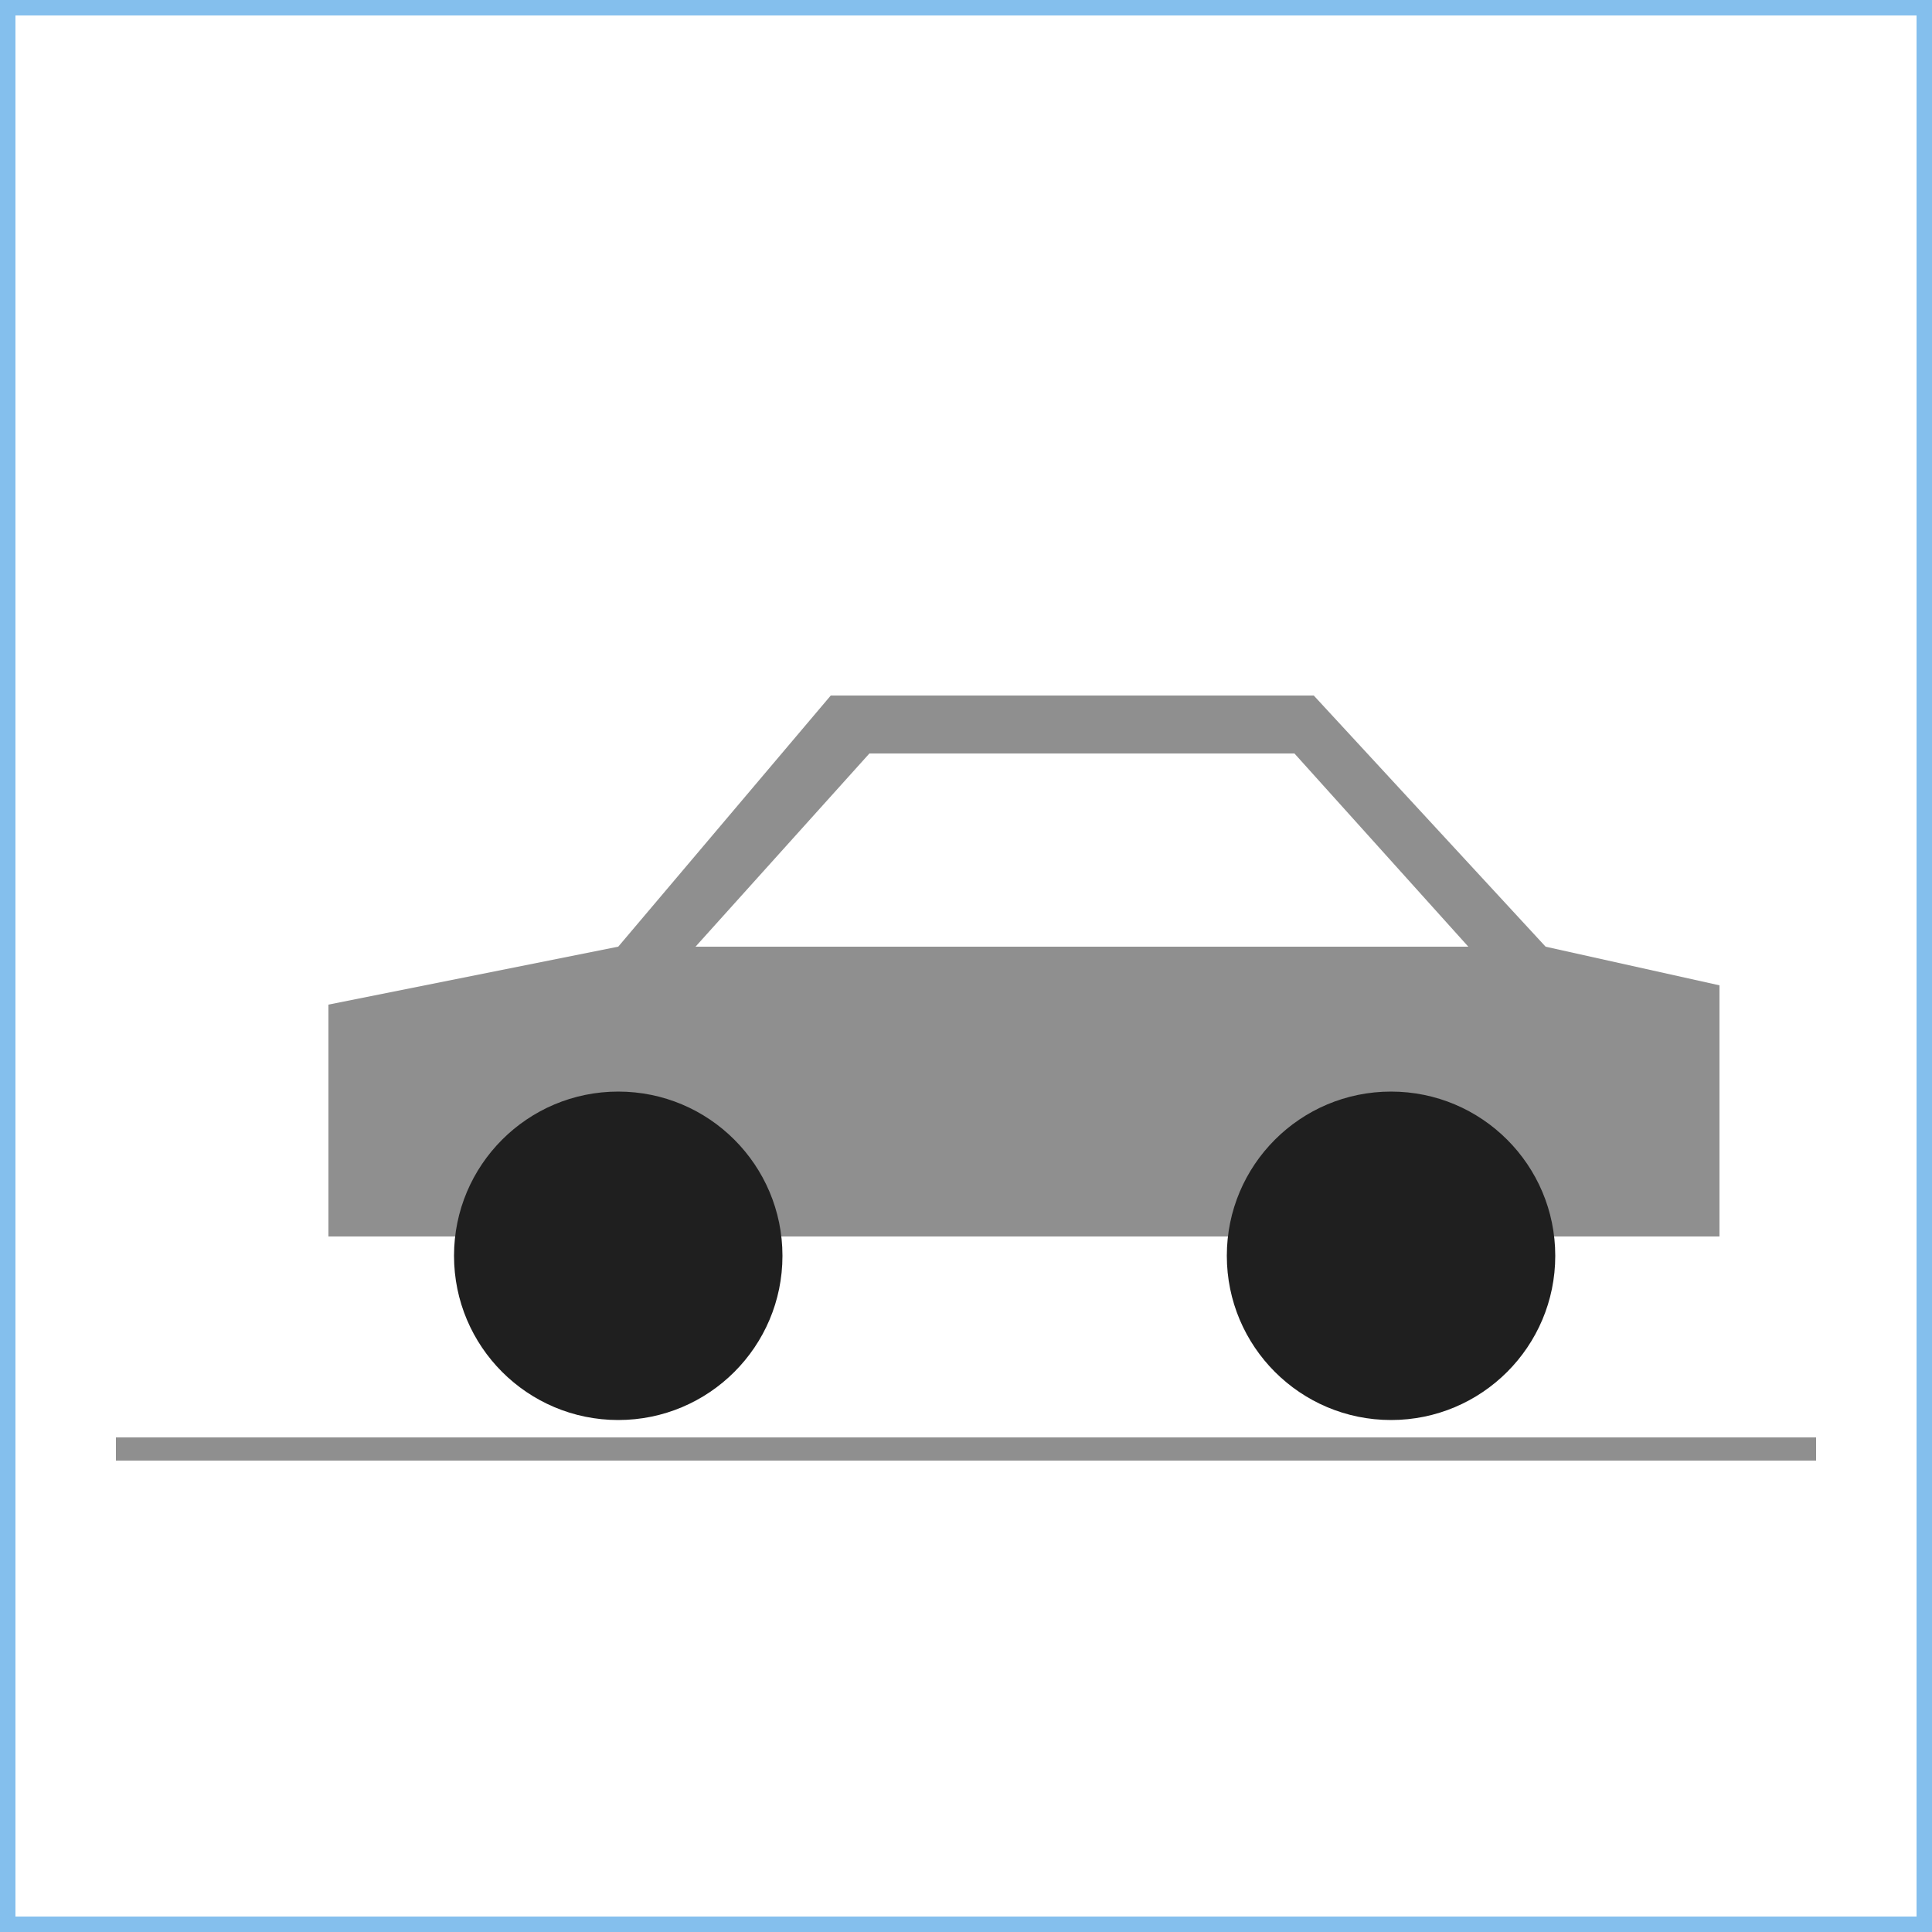
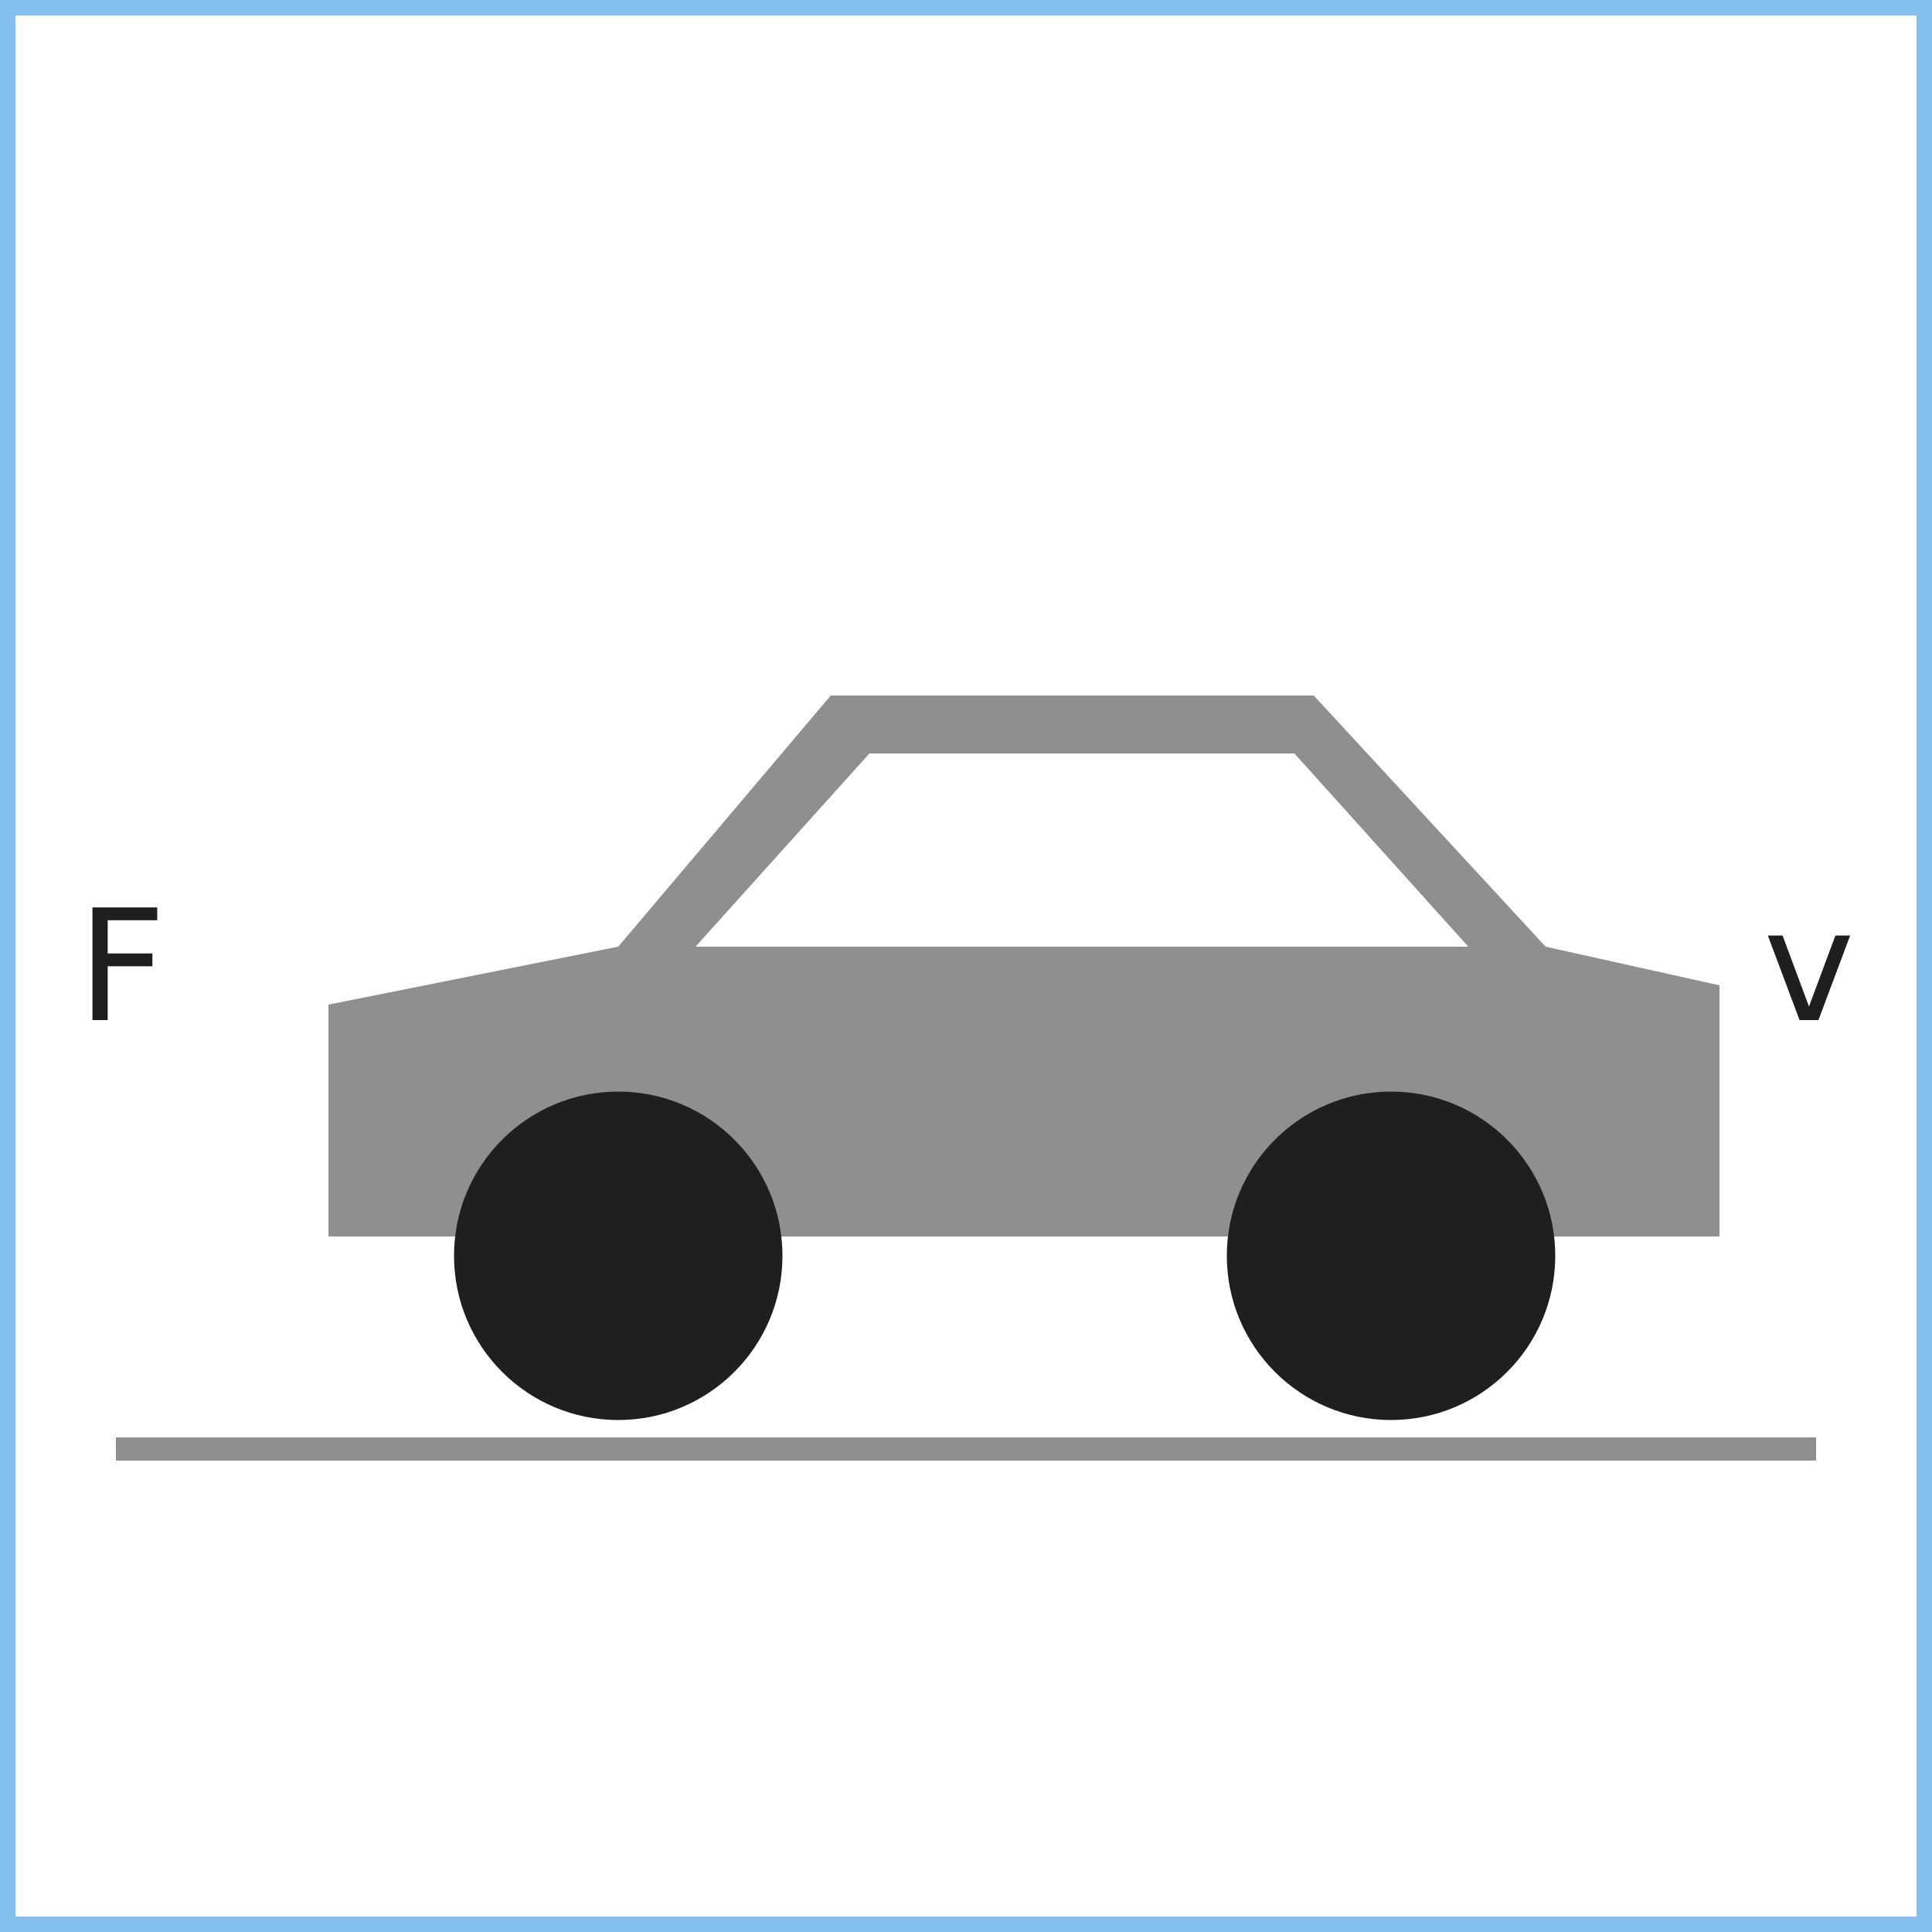
<svg xmlns="http://www.w3.org/2000/svg" viewBox="0 0 1000 1000">
  <path fill="#ffffff" d="M4 4h992v992H4z" />
  <path fill="#84bfed" d="M992 8v984H8V8zm8-8H0v1000h1000z" />
  <path fill="#8f8f8f" d="M170 640V520l150-30 110-130h250l120 130 90 20v130z" />
  <path fill="#ffffff" d="M450 390h220l90 100H360z" />
  <circle cx="320" cy="650" r="85" fill="#1f1f1f" />
  <circle cx="720" cy="650" r="85" fill="#1f1f1f" />
  <path stroke="#8f8f8f" stroke-width="12" d="M60 750h880" />
+   <g fill="#1f1f1f" font-family="DejaVu Sans, sans-serif" font-size="80">
+     <text x="40" y="528">F</text>
+     <text x="960" y="528" text-anchor="end">v</text>
+   </g>
</svg>
